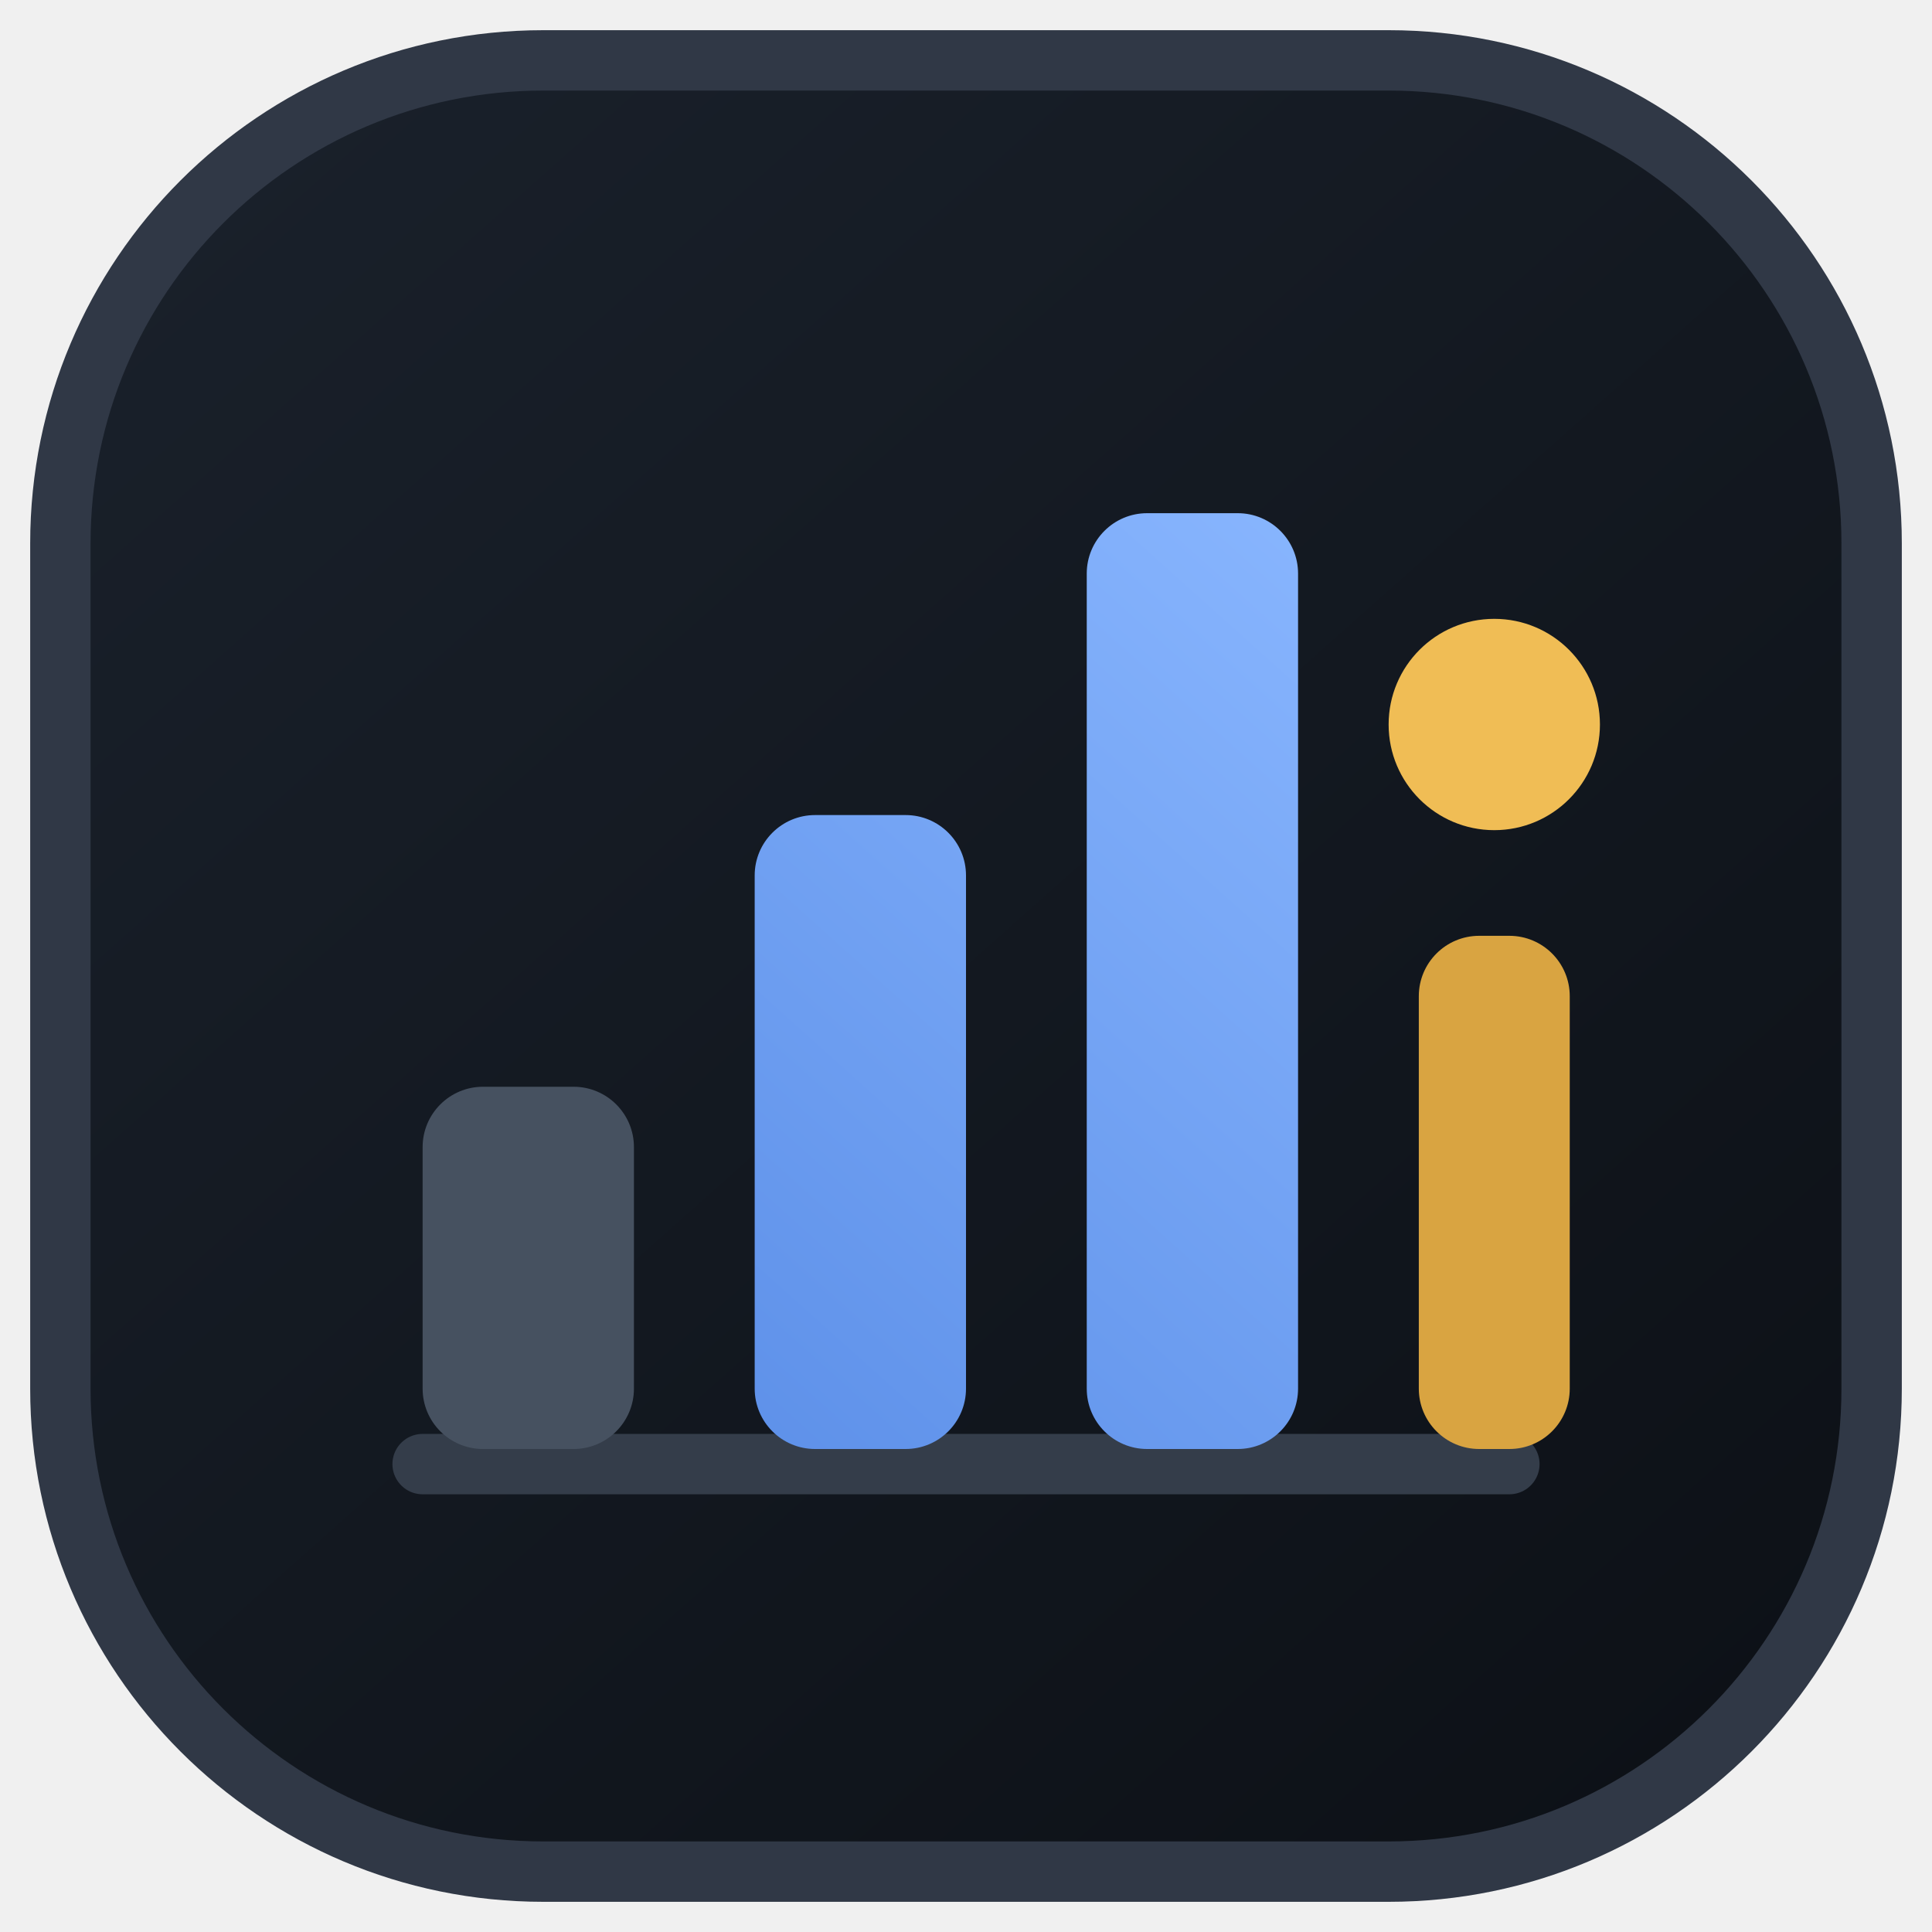
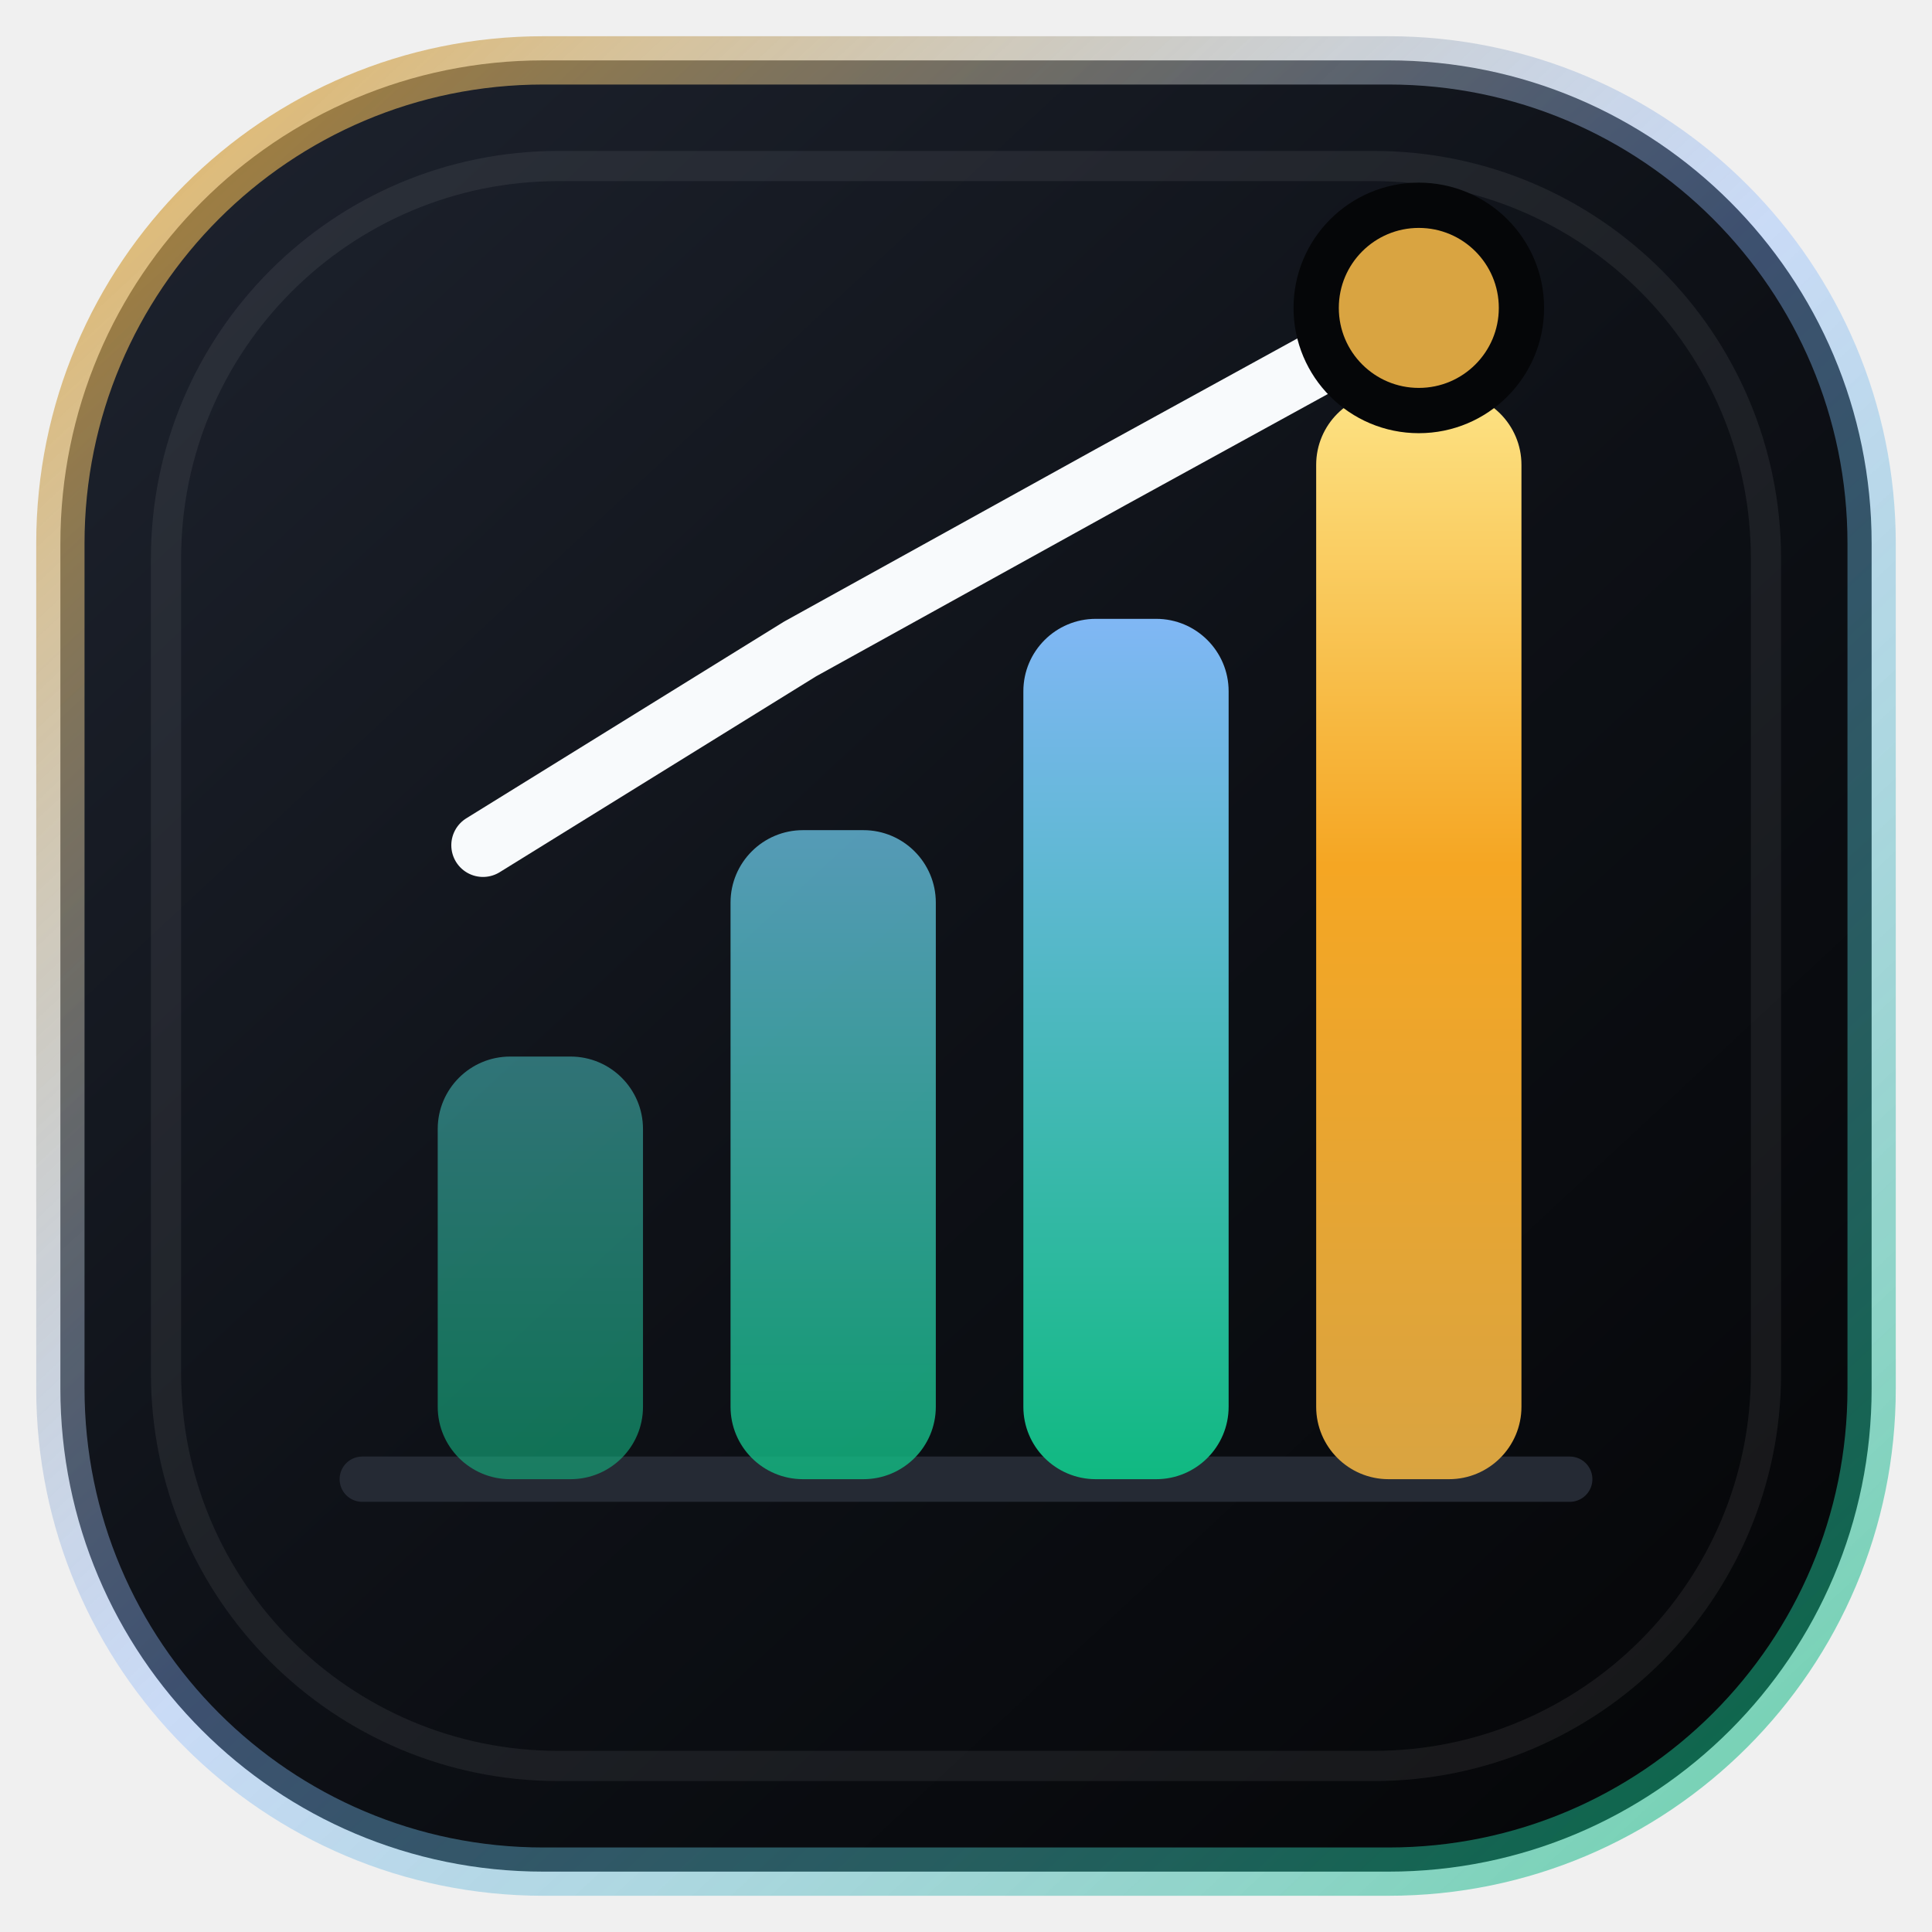
- <svg xmlns="http://www.w3.org/2000/svg" viewBox="0 0 64 64">
+ <svg xmlns="http://www.w3.org/2000/svg" viewBox="0 0 64 64" fill="none">
  <defs>
-     <linearGradient id="surface" x1="8" y1="5" x2="56" y2="59" gradientUnits="userSpaceOnUse">
-       <stop stop-color="#19202A" />
-       <stop offset="1" stop-color="#0D1117" />
+     <linearGradient id="bg" x1="6" y1="4" x2="58" y2="60" gradientUnits="userSpaceOnUse">
+       <stop offset="0" stop-color="#1D222D" />
+       <stop offset="0.5" stop-color="#0E1117" />
+       <stop offset="1" stop-color="#050608" />
    </linearGradient>
-     <linearGradient id="signal" x1="19" y1="45" x2="45" y2="16" gradientUnits="userSpaceOnUse">
-       <stop stop-color="#5C8FE8" />
-       <stop offset="1" stop-color="#8AB7FF" />
+     <linearGradient id="rim" x1="6" y1="4" x2="58" y2="60" gradientUnits="userSpaceOnUse">
+       <stop offset="0" stop-color="#D9A441" stop-opacity="0.72" />
+       <stop offset="0.5" stop-color="#8AB7FF" stop-opacity="0.38" />
+       <stop offset="1" stop-color="#10B981" stop-opacity="0.55" />
+     </linearGradient>
+     <linearGradient id="barCyan" x1="0" y1="18" x2="0" y2="49" gradientUnits="userSpaceOnUse">
+       <stop offset="0" stop-color="#8AB7FF" />
+       <stop offset="1" stop-color="#10B981" />
+     </linearGradient>
+     <linearGradient id="barGold" x1="0" y1="12" x2="0" y2="49" gradientUnits="userSpaceOnUse">
+       <stop offset="0" stop-color="#FDE68A" />
+       <stop offset="0.45" stop-color="#F5A623" />
+       <stop offset="1" stop-color="#D9A441" />
    </linearGradient>
  </defs>
-   <rect x="2" y="2" width="60" height="60" rx="16" fill="url(#surface)" stroke="#303846" stroke-width="2" />
-   <path d="M14 48.5H50" stroke="#343D4A" stroke-width="2" stroke-linecap="round" />
-   <rect x="14" y="36" width="7" height="12" rx="2" fill="#465160" />
-   <rect x="25" y="27" width="7" height="21" rx="2" fill="url(#signal)" />
-   <rect x="36" y="17" width="7" height="31" rx="2" fill="url(#signal)" />
-   <rect x="47" y="31" width="5" height="17" rx="2" fill="#D9A441" />
-   <circle cx="49.5" cy="24" r="3.5" fill="#F0BD55" />
+   <rect x="2" y="2" width="60" height="60" rx="16" fill="url(#bg)" stroke="url(#rim)" stroke-width="1.6" />
+   <rect x="5.5" y="5.5" width="53" height="53" rx="13" stroke="#FFFFFF" stroke-opacity="0.07" />
+   <path d="M12 49H52" stroke="#252A34" stroke-width="1.5" stroke-linecap="round" />
+   <rect x="14.5" y="35" width="6.8" height="14" rx="2.4" fill="url(#barCyan)" fill-opacity="0.58" />
+   <rect x="24.2" y="27.5" width="6.8" height="21.5" rx="2.4" fill="url(#barCyan)" fill-opacity="0.82" />
+   <rect x="33.9" y="20.5" width="6.8" height="28.5" rx="2.4" fill="url(#barCyan)" />
+   <rect x="43.6" y="13" width="6.8" height="36" rx="2.4" fill="url(#barGold)" />
+   <path d="M16 28L26.5 21.5L36.8 15.8L47 10.2" stroke="#F8FAFC" stroke-width="2.1" stroke-linecap="round" stroke-linejoin="round" />
+   <circle cx="47" cy="10.2" r="3.4" fill="#D9A441" stroke="#050608" stroke-width="1.5" />
</svg>
